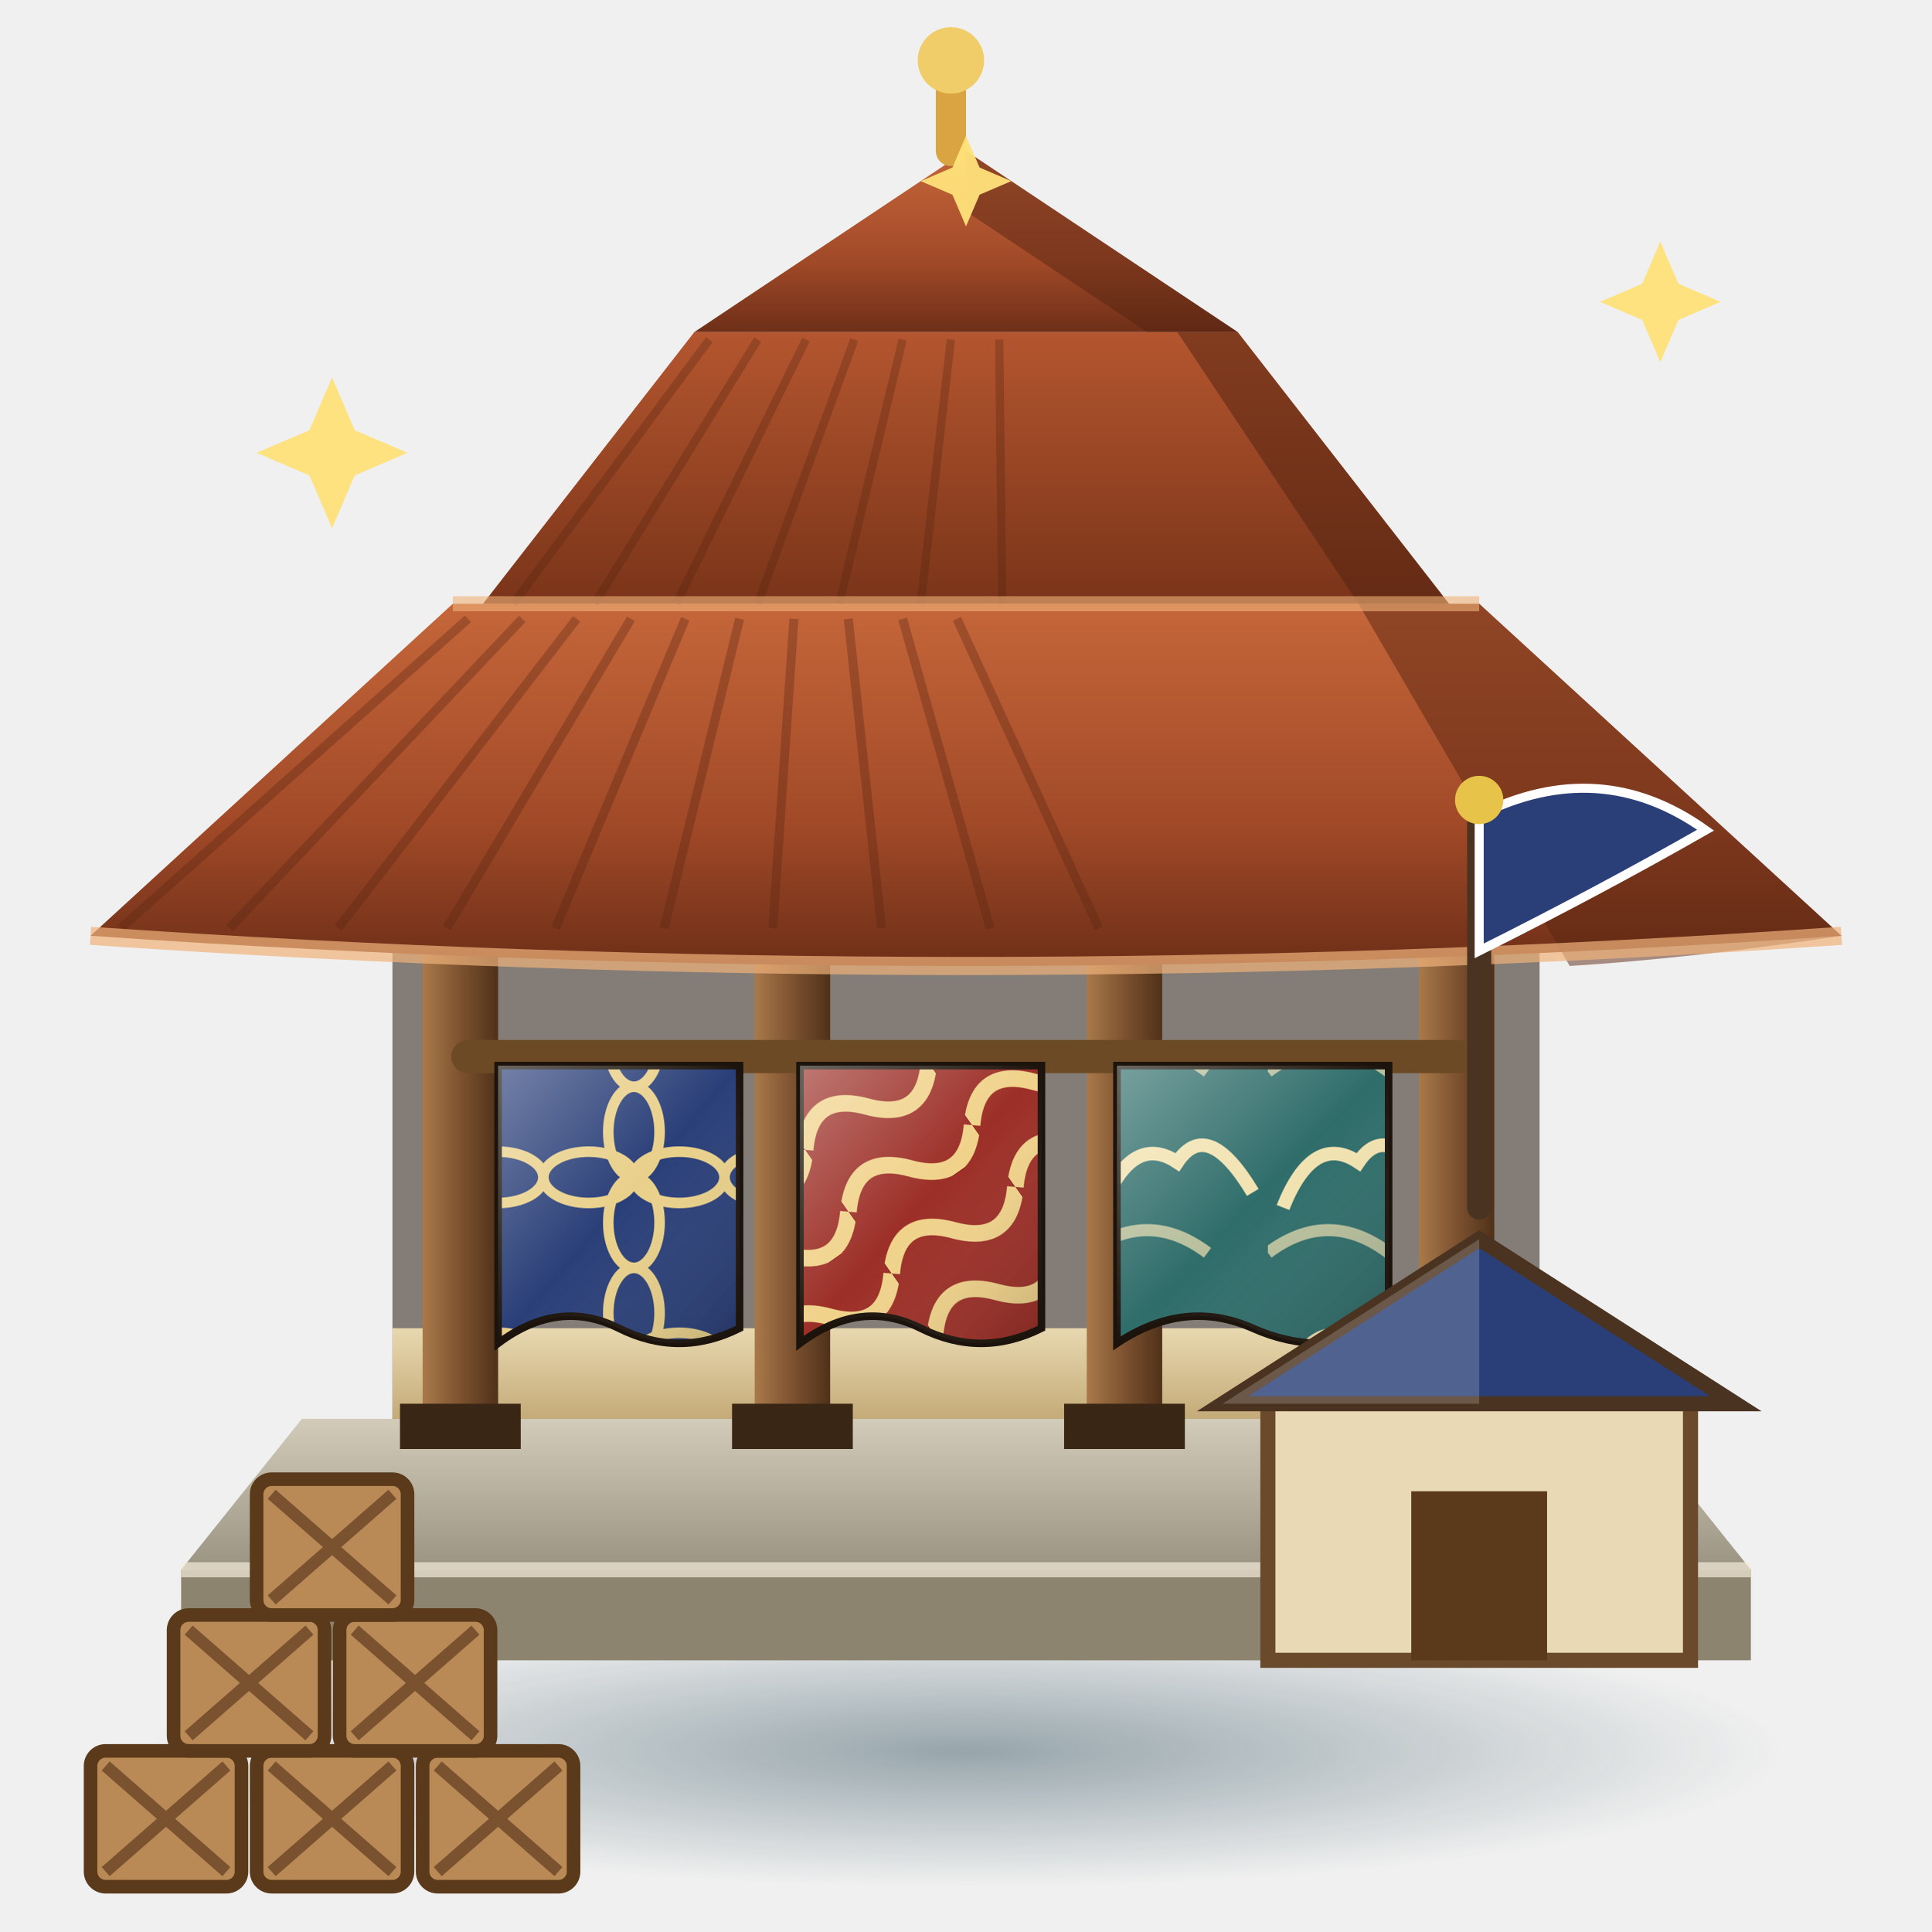
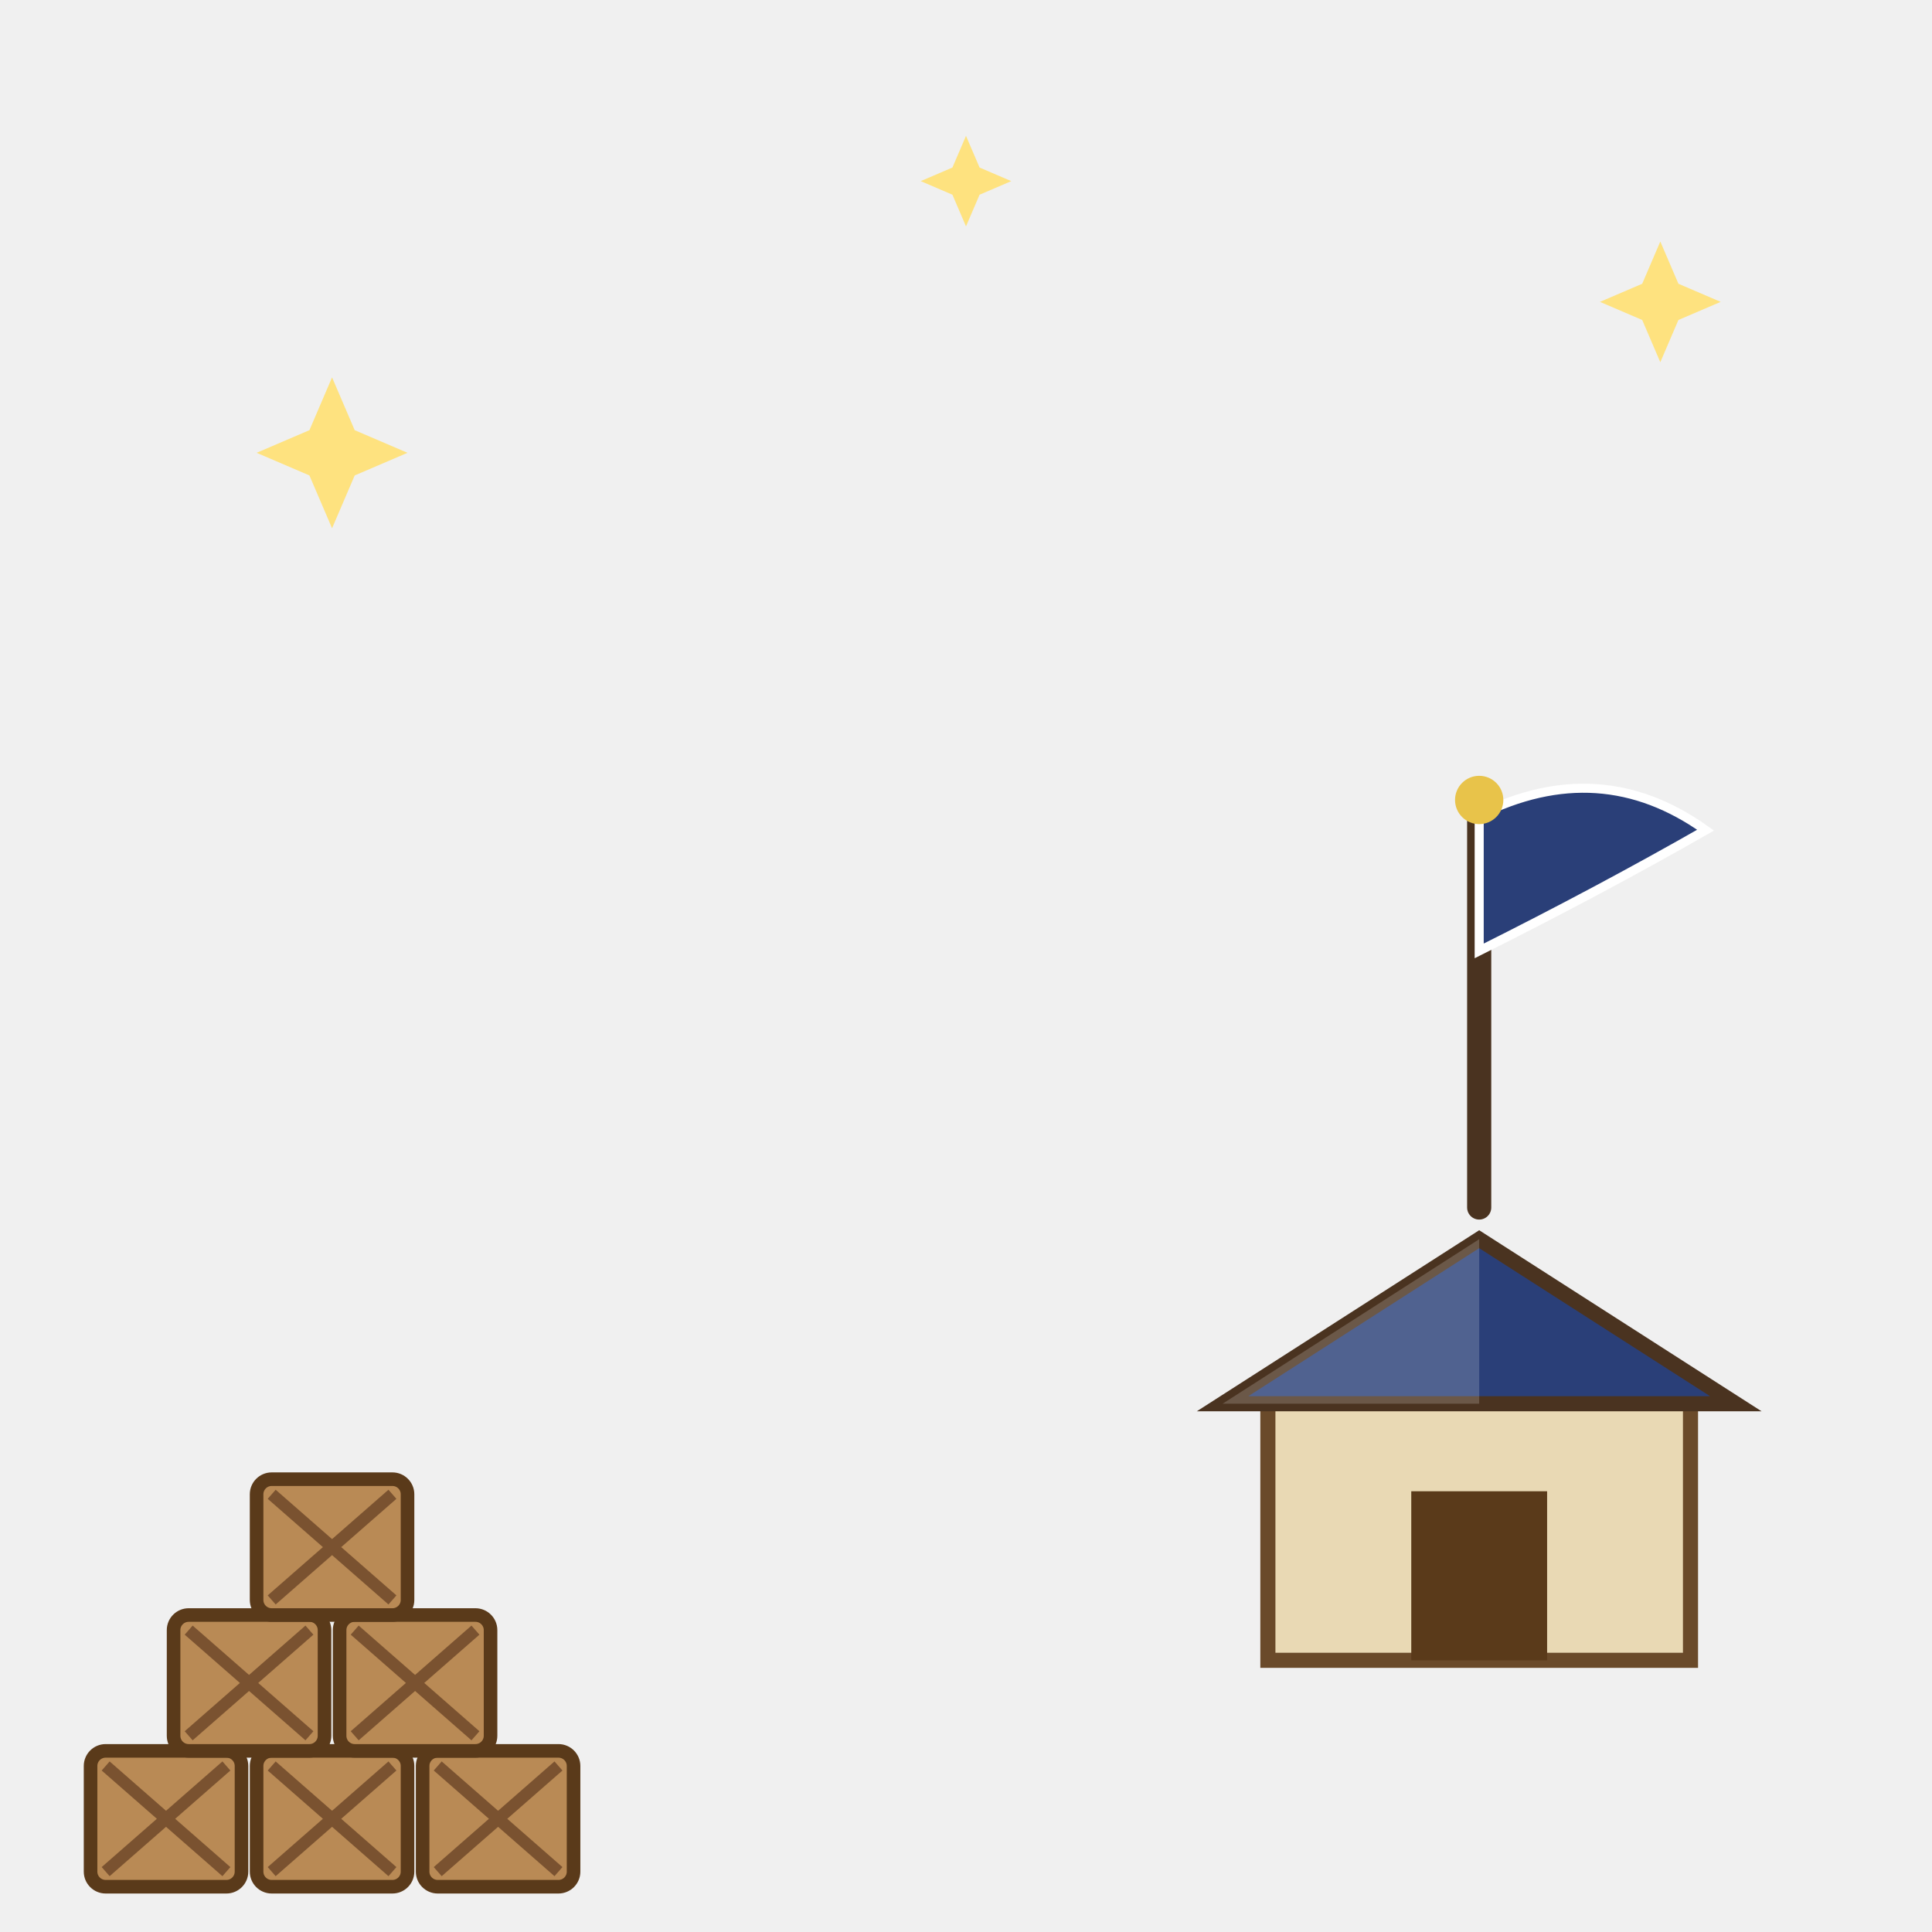
<svg xmlns="http://www.w3.org/2000/svg" viewBox="0 0 128 128" width="128" height="128">
-   <defs>
-     <radialGradient id="sh" cx="0.5" cy="0.5" r="0.5">
-       <stop offset="0" stop-color="#062c3b" stop-opacity="0.38" />
-       <stop offset="1" stop-color="#062c3b" stop-opacity="0" />
-     </radialGradient>
-     <linearGradient id="gr" x1="0" y1="0" x2="0" y2="1">
-       <stop offset="0" stop-color="#8ccf63" />
-       <stop offset="0.55" stop-color="#5fae48" />
-       <stop offset="1" stop-color="#3f8a3c" />
-     </linearGradient>
-     <linearGradient id="gr2" x1="0" y1="0" x2="0" y2="1">
-       <stop offset="0" stop-color="#7cc65a" />
-       <stop offset="1" stop-color="#4a9a3f" />
-     </linearGradient>
-     <linearGradient id="wood" x1="0" y1="0" x2="1" y2="0">
-       <stop offset="0" stop-color="#a9794a" />
-       <stop offset="0.5" stop-color="#7d5230" />
-       <stop offset="1" stop-color="#4f3119" />
-     </linearGradient>
-     <linearGradient id="trunk" x1="0" y1="0" x2="1" y2="0">
-       <stop offset="0" stop-color="#a88457" />
-       <stop offset="0.45" stop-color="#7a5a38" />
-       <stop offset="1" stop-color="#4a3320" />
-     </linearGradient>
-     <pattern id="pk" width="12" height="12" patternUnits="userSpaceOnUse">
-       <rect width="12" height="12" fill="#2a3f78" />
-       <g fill="none" stroke="#e9d08a" stroke-width=".7">
-         <ellipse cx="3" cy="6" rx="3" ry="1.7" />
-         <ellipse cx="9" cy="6" rx="3" ry="1.7" />
-         <ellipse cx="6" cy="3" rx="1.7" ry="3" />
-         <ellipse cx="6" cy="9" rx="1.7" ry="3" />
-       </g>
-       <circle cx="6" cy="6" r=".8" fill="#e9d08a" />
-     </pattern>
-     <pattern id="pp" width="10" height="10" patternUnits="userSpaceOnUse" patternTransform="rotate(-35)">
-       <rect width="10" height="10" fill="#9c2f27" />
-       <path d="M0 3Q2.5 0 5 3T10 3M0 8Q2.5 5 5 8T10 8" stroke="#f0d28a" stroke-width="1.1" fill="none" />
-     </pattern>
-     <pattern id="pm" width="12" height="12" patternUnits="userSpaceOnUse">
-       <rect width="12" height="12" fill="#2f6d6a" />
-       <path d="M1 8Q3 3 6 5Q8 2 11 7" stroke="#f1e2b0" stroke-width=".9" fill="none" />
-       <path d="M0 11Q4 8 8 11" stroke="#f1e2b0" stroke-width=".8" fill="none" opacity=".7" />
-     </pattern>
-     <linearGradient id="roof" x1="0" y1="0" x2="0" y2="1">
-       <stop offset="0" stop-color="#c5663a" />
-       <stop offset="0.6" stop-color="#a24a28" />
-       <stop offset="1" stop-color="#6e2f18" />
-     </linearGradient>
-     <linearGradient id="roof2" x1="0" y1="0" x2="0" y2="1">
-       <stop offset="0" stop-color="#b4562f" />
-       <stop offset="1" stop-color="#7a3419" />
-     </linearGradient>
-     <linearGradient id="stone" x1="0" y1="0" x2="0" y2="1">
-       <stop offset="0" stop-color="#d3cbb9" />
-       <stop offset="1" stop-color="#9b9382" />
-     </linearGradient>
-     <linearGradient id="floor" x1="0" y1="0" x2="0" y2="1">
-       <stop offset="0" stop-color="#e8d8b0" />
-       <stop offset="1" stop-color="#c4ab78" />
-     </linearGradient>
-     <linearGradient id="sheen" x1="0" y1="0" x2="1" y2="1">
-       <stop offset="0" stop-color="#ffffff" stop-opacity="0.35" />
-       <stop offset="0.5" stop-color="#ffffff" stop-opacity="0" />
-       <stop offset="1" stop-color="#000000" stop-opacity="0.18" />
-     </linearGradient>
-   </defs>
-   <ellipse cx="64" cy="116" rx="54" ry="9" fill="url(#sh)" />
-   <path d="M12 104L20 94H108L116 104Z" fill="url(#stone)" />
-   <path d="M12 104H116V110H12Z" fill="#8c846f" />
-   <path d="M12 104H116" stroke="#f3ecda" stroke-width="1" opacity=".7" />
-   <rect x="26" y="62" width="76" height="32" fill="#2c1d12" opacity=".55" />
-   <rect x="26" y="88" width="76" height="6" fill="url(#floor)" />
-   <rect x="28" y="60" width="5" height="36" fill="url(#wood)" />
-   <rect x="26.5" y="93" width="8" height="3" fill="#3a2614" />
-   <rect x="50" y="60" width="5" height="36" fill="url(#wood)" />
-   <rect x="48.5" y="93" width="8" height="3" fill="#3a2614" />
-   <rect x="72" y="60" width="5" height="36" fill="url(#wood)" />
-   <rect x="70.5" y="93" width="8" height="3" fill="#3a2614" />
-   <rect x="94" y="60" width="5" height="36" fill="url(#wood)" />
-   <rect x="92.5" y="93" width="8" height="3" fill="#3a2614" />
-   <rect x="26" y="59" width="76" height="4" fill="#5a3a1c" />
-   <path d="M26 59H102" stroke="#e5b85a" stroke-width="1" opacity=".8" />
-   <path d="M31 70H97" stroke="#6d4a26" stroke-width="2.2" stroke-linecap="round" />
-   <path d="M33 70.6H49V88Q45.0 90 41.0 88T33 89Z" fill="url(#pk)" stroke="#1c140c" stroke-width=".5" />
-   <path d="M33 70.6H49V88Q45.0 90 41.0 88T33 89Z" fill="url(#sheen)" />
-   <path d="M53 70.6H69V88Q65.0 90 61.0 88T53 89Z" fill="url(#pp)" stroke="#1c140c" stroke-width=".5" />
-   <path d="M53 70.6H69V88Q65.0 90 61.0 88T53 89Z" fill="url(#sheen)" />
-   <path d="M74 70.6H92V88Q87.5 90 83.0 88T74 89Z" fill="url(#pm)" stroke="#1c140c" stroke-width=".5" />
-   <path d="M74 70.6H92V88Q87.5 90 83.0 88T74 89Z" fill="url(#sheen)" />
-   <path d="M6 62L30 40H98L122 62Q64 66 6 62Z" fill="url(#roof)" />
-   <path d="M98 40L122 62Q112 63.5 104 64L90 40Z" fill="#5a2612" opacity=".5" />
-   <path d="M8.0 61.5L31.0 41M8.0 61.5" stroke="#5a2612" stroke-width=".6" opacity=".35" />
-   <path d="M15.2 61.5L34.6 41M15.2 61.5" stroke="#5a2612" stroke-width=".6" opacity=".35" />
-   <path d="M22.4 61.5L38.2 41M22.4 61.5" stroke="#5a2612" stroke-width=".6" opacity=".35" />
-   <path d="M29.6 61.5L41.8 41M29.6 61.5" stroke="#5a2612" stroke-width=".6" opacity=".35" />
-   <path d="M36.8 61.5L45.4 41M36.8 61.5" stroke="#5a2612" stroke-width=".6" opacity=".35" />
-   <path d="M44.0 61.5L49.0 41M44.0 61.5" stroke="#5a2612" stroke-width=".6" opacity=".35" />
-   <path d="M51.2 61.5L52.6 41M51.2 61.5" stroke="#5a2612" stroke-width=".6" opacity=".35" />
-   <path d="M58.4 61.5L56.2 41M58.4 61.5" stroke="#5a2612" stroke-width=".6" opacity=".35" />
-   <path d="M65.6 61.5L59.8 41M65.6 61.5" stroke="#5a2612" stroke-width=".6" opacity=".35" />
-   <path d="M72.8 61.5L63.4 41M72.8 61.5" stroke="#5a2612" stroke-width=".6" opacity=".35" />
-   <path d="M6 62Q64 66 122 62" stroke="#f0b27a" stroke-width="1.2" fill="none" opacity=".7" />
-   <path d="M32 40L46 22H82L96 40Z" fill="url(#roof2)" />
-   <path d="M82 22L96 40H90L78 22Z" fill="#4f210f" opacity=".5" />
-   <path d="M46 22L64 10 82 22Z" fill="url(#roof)" />
-   <path d="M64 10L82 22H76L64 14Z" fill="#4f210f" opacity=".45" />
-   <path d="M34.0 40L47.0 22.5" stroke="#4f210f" stroke-width=".55" opacity=".3" />
-   <path d="M39.4 40L50.2 22.5" stroke="#4f210f" stroke-width=".55" opacity=".3" />
-   <path d="M44.8 40L53.4 22.5" stroke="#4f210f" stroke-width=".55" opacity=".3" />
-   <path d="M50.2 40L56.6 22.5" stroke="#4f210f" stroke-width=".55" opacity=".3" />
-   <path d="M55.6 40L59.8 22.5" stroke="#4f210f" stroke-width=".55" opacity=".3" />
-   <path d="M61.0 40L63.0 22.5" stroke="#4f210f" stroke-width=".55" opacity=".3" />
-   <path d="M66.4 40L66.2 22.5" stroke="#4f210f" stroke-width=".55" opacity=".3" />
-   <path d="M30 40H98" stroke="#f0b27a" stroke-width="1" opacity=".6" />
-   <path d="M63 10V4" stroke="#d9a441" stroke-width="2" stroke-linecap="round" />
-   <circle cx="63" cy="4" r="2.2" fill="#f1cd6a" />
  <rect x="6.0" y="116.0" width="10" height="9" rx="1" fill="#b98a55" stroke="#5a3a1a" stroke-width=".9" />
  <path d="M7.0 117.0L15.0 124.0M15.0 117.0L7.0 124.0" stroke="#7a5230" stroke-width=".8" />
  <rect x="17.0" y="116.0" width="10" height="9" rx="1" fill="#b98a55" stroke="#5a3a1a" stroke-width=".9" />
  <path d="M18.0 117.0L26.0 124.0M26.0 117.0L18.0 124.0" stroke="#7a5230" stroke-width=".8" />
  <rect x="28.0" y="116.0" width="10" height="9" rx="1" fill="#b98a55" stroke="#5a3a1a" stroke-width=".9" />
  <path d="M29.0 117.0L37.0 124.0M37.0 117.0L29.0 124.0" stroke="#7a5230" stroke-width=".8" />
  <rect x="11.5" y="107.0" width="10" height="9" rx="1" fill="#b98a55" stroke="#5a3a1a" stroke-width=".9" />
  <path d="M12.5 108.0L20.5 115.0M20.5 108.0L12.5 115.0" stroke="#7a5230" stroke-width=".8" />
  <rect x="22.5" y="107.0" width="10" height="9" rx="1" fill="#b98a55" stroke="#5a3a1a" stroke-width=".9" />
  <path d="M23.5 108.0L31.5 115.0M31.5 108.0L23.5 115.0" stroke="#7a5230" stroke-width=".8" />
  <rect x="17.0" y="98.0" width="10" height="9" rx="1" fill="#b98a55" stroke="#5a3a1a" stroke-width=".9" />
  <path d="M18.0 99.0L26.0 106.0M26.0 99.0L18.0 106.0" stroke="#7a5230" stroke-width=".8" />
  <rect x="84" y="92" width="28" height="18" fill="#e9d9b4" stroke="#6a4a2a" stroke-width="1" />
  <rect x="93.5" y="98.8" width="9.0" height="11.2" fill="#5a3a1a" />
  <path d="M81 93L98.0 82.1L115 93Z" fill="#2a3f78" stroke="#4a3320" stroke-width="1" />
  <path d="M81 93L98.0 82.1L98.0 93Z" fill="#ffffff" opacity=".18" />
  <path d="M98 80V54" stroke="#4a3320" stroke-width="1.6" stroke-linecap="round" />
  <path d="M98 54Q106 50 113 55Q106 59 98 63Z" fill="#2a3f78" stroke="#ffffff" stroke-width=".6" />
  <circle cx="98" cy="53" r="1.6" fill="#e8c34a" />
  <path d="M22 25L23.5 28.5L27 30L23.5 31.5L22 35L20.5 31.5L17 30L20.5 28.5Z" fill="#ffe27a" opacity=".95" />
  <path d="M110 16L111.2 18.8L114 20L111.2 21.2L110 24L108.8 21.2L106 20L108.8 18.8Z" fill="#ffe27a" opacity=".95" />
  <path d="M64 9L64.9 11.1L67 12L64.9 12.9L64 15L63.1 12.9L61 12L63.1 11.1Z" fill="#ffe27a" opacity=".95" />
</svg>
